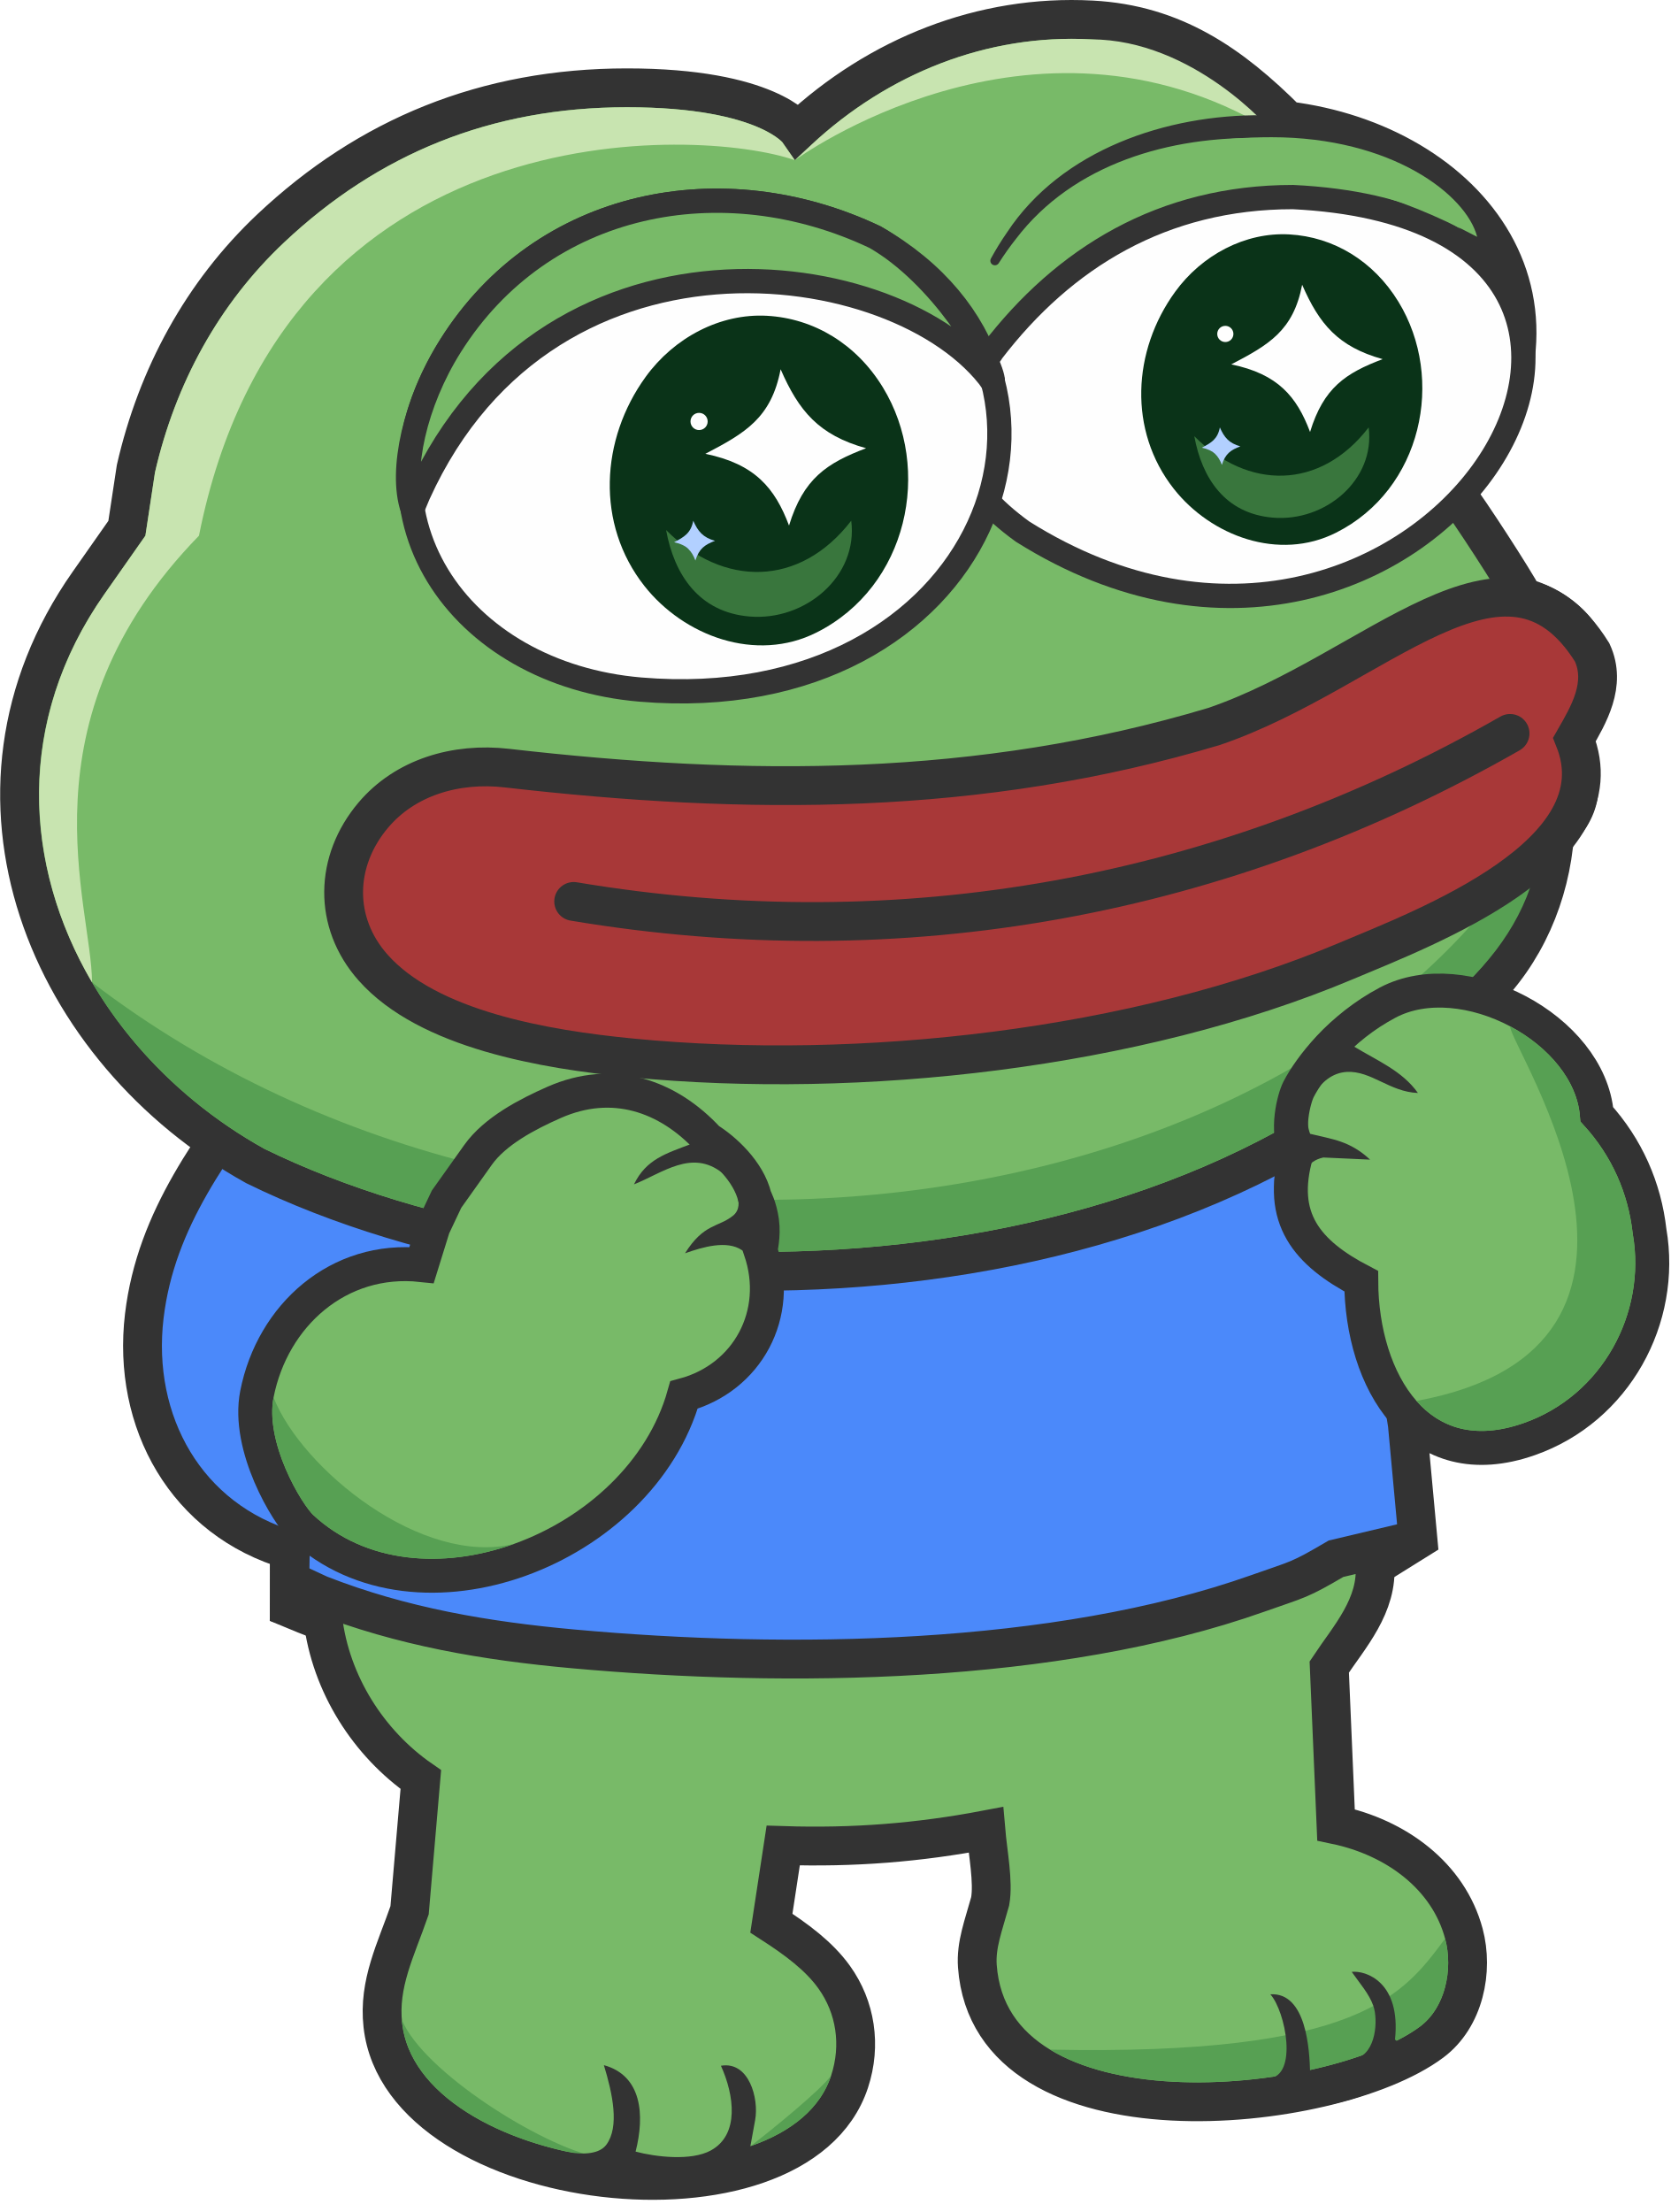
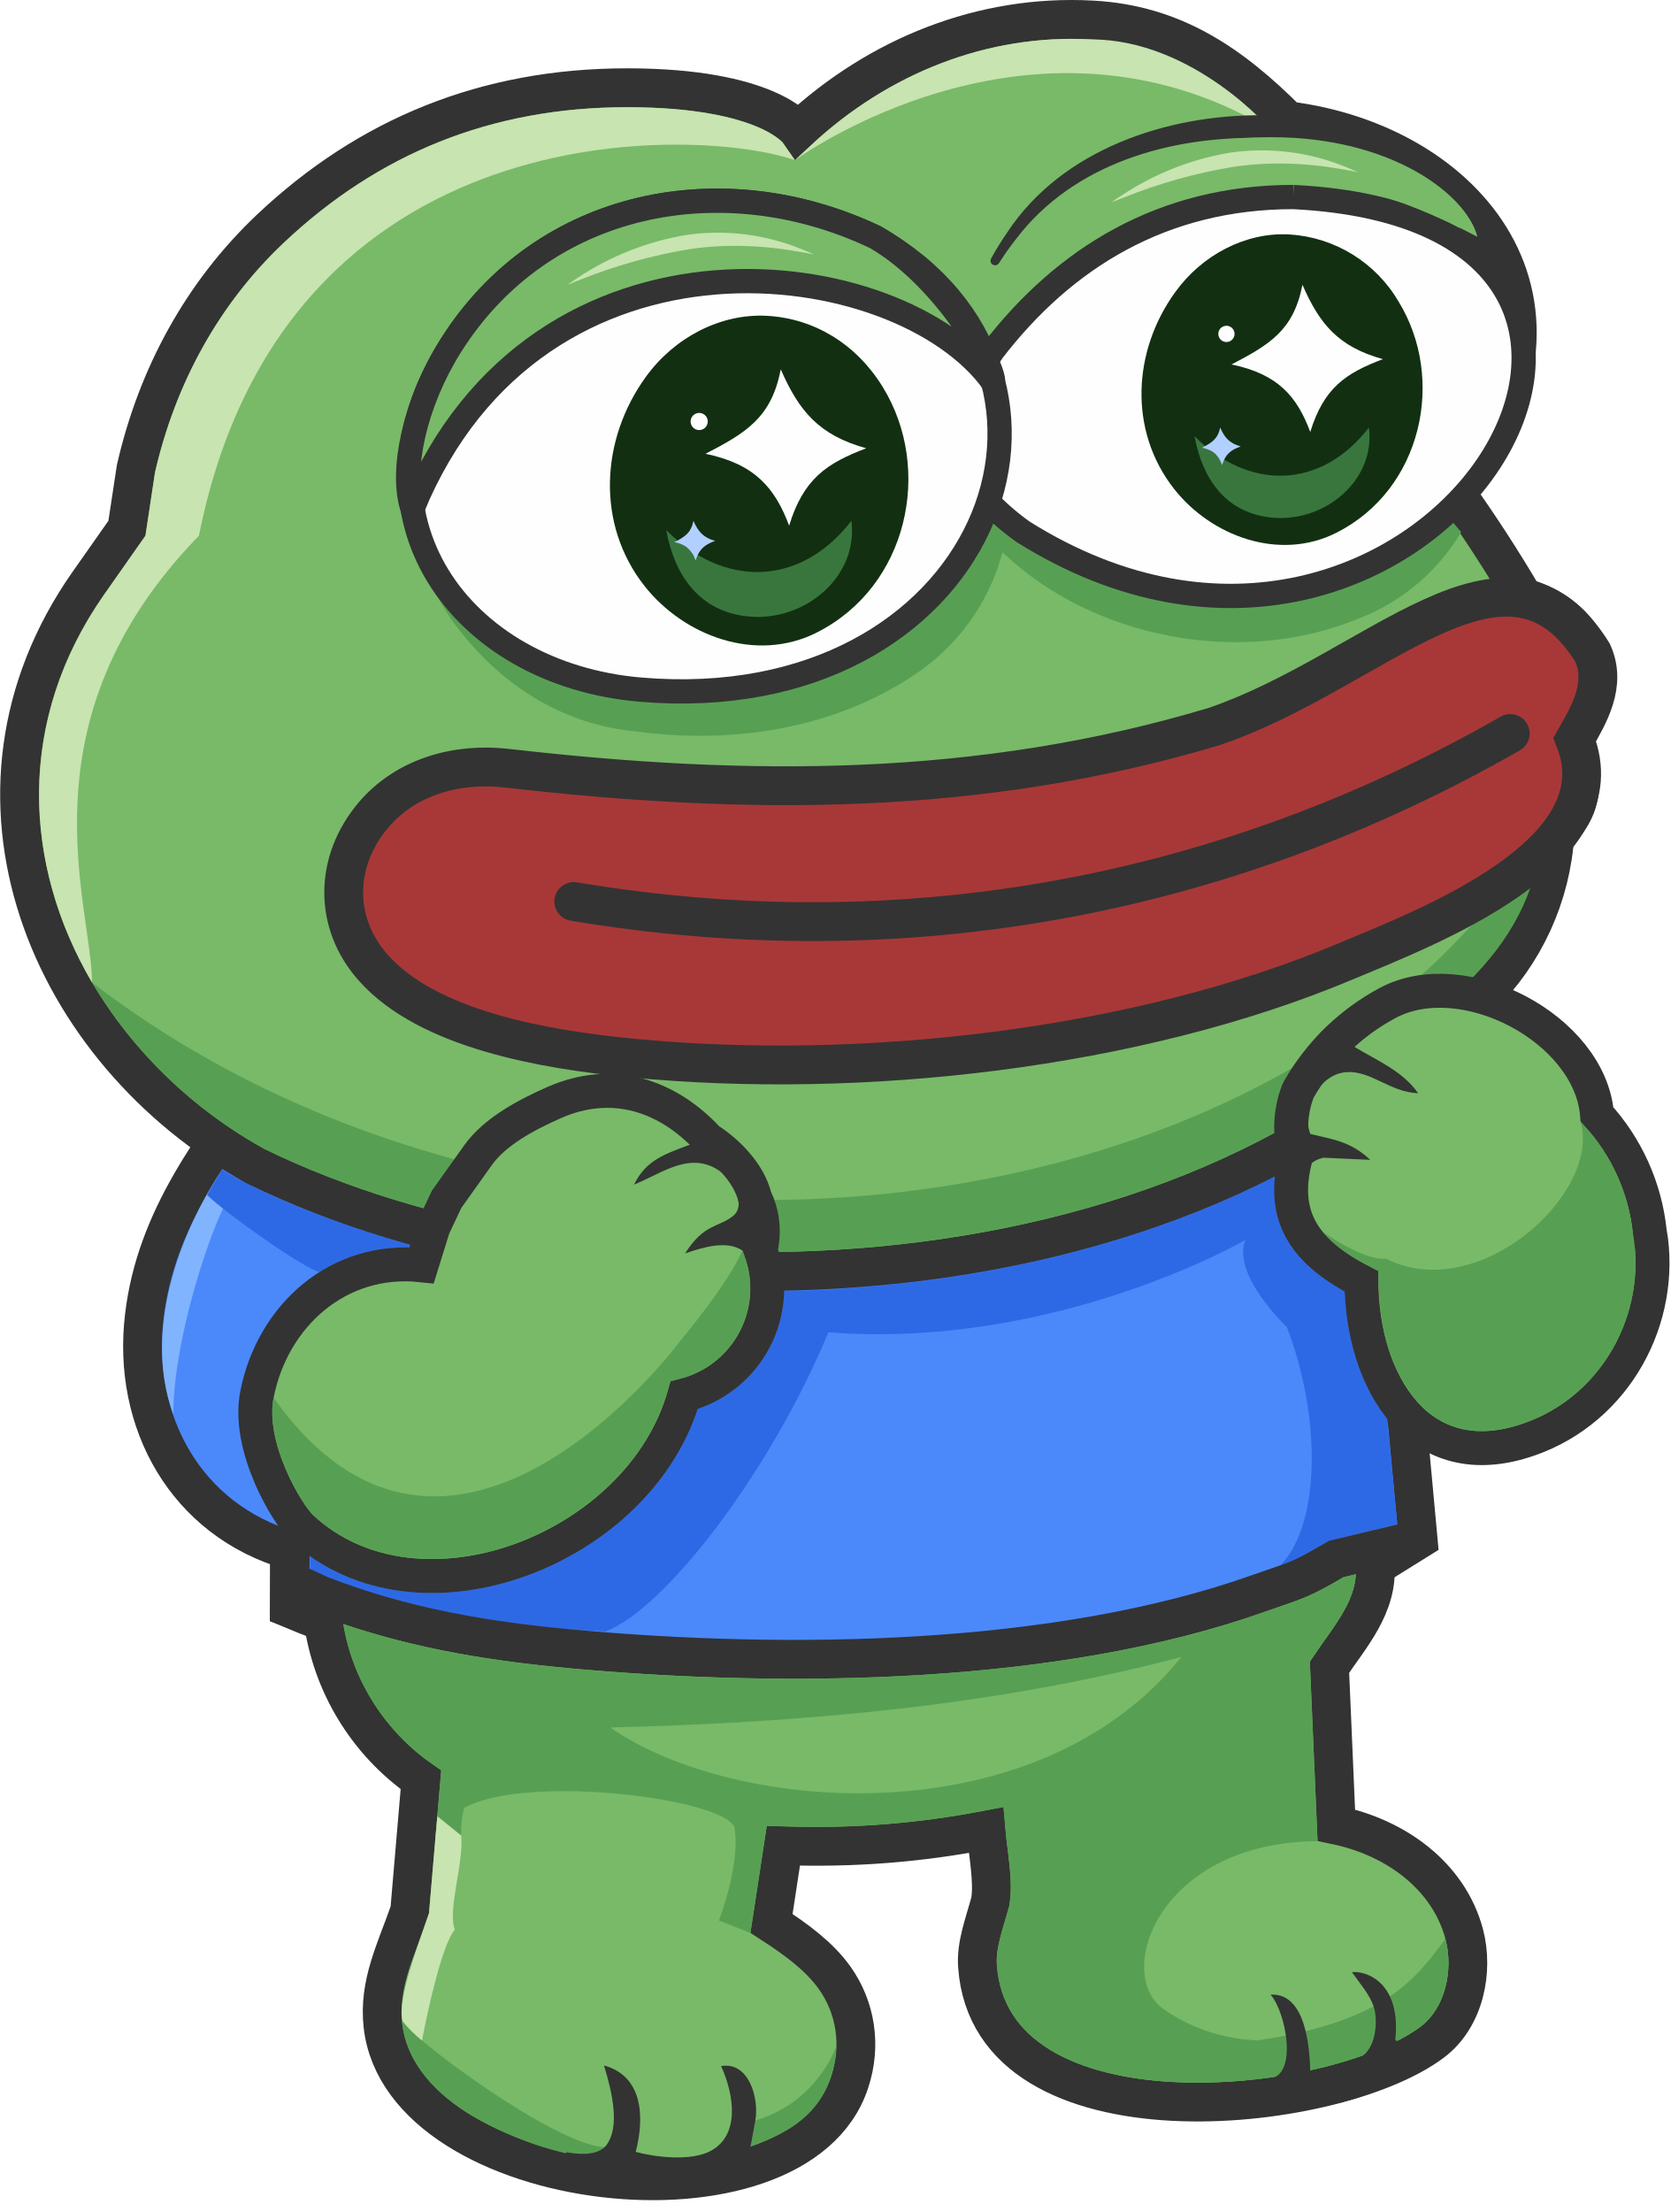
- <svg xmlns="http://www.w3.org/2000/svg" width="179" height="237" viewBox="0 0 179 237" fill="none">
-   <path d="M151.961 164.941L150.822 152.622L150.125 148.186C147.563 138.373 140.979 118.747 135.138 118.747C117.208 126.787 98.003 129.408 78.2 129.158C69.035 127.516 49.498 123.803 44.669 122.096C39.839 120.389 32.128 116.278 28.877 114.436C22.921 122.727 16.72 130.465 15.464 140.999C14.112 152.346 19.957 162.861 31.112 166.096L31.013 172.289C66.444 187.139 113.396 183.781 147.91 167.464L151.961 164.941Z" fill="#4B89FA" stroke="#333333" stroke-width="4.16" />
-   <path d="M147.337 167.583L151.388 165.061L143.177 167.007C139.131 169.379 139.261 169.144 134.774 170.73C113.109 178.4 84.408 178.748 61.454 176.668C52.052 175.815 43.118 174.312 34.252 170.843L30.998 169.334L30.999 172.174L34.597 173.437C35.436 180.46 39.526 186.808 45.099 190.667L43.893 204.676C42.442 208.883 40.528 212.508 41.028 216.98C43.068 235.305 85.418 240.167 91.044 223.038C92.334 219.117 91.689 215.035 89.4 211.842C87.762 209.554 85.323 207.77 82.666 206.054L83.935 197.734C91.475 197.978 98.423 197.427 105.651 196.054C105.865 198.556 106.483 201.634 106.114 203.709C105.407 206.283 104.575 208.374 104.741 210.662C106.173 230.389 142.744 226.781 153.437 218.785C156.921 216.179 157.94 211.14 156.879 207.172C155.231 201.01 149.63 196.871 143.177 195.519L142.454 178.607C144.57 175.414 147.722 171.998 147.337 167.583Z" fill="#78BA68" stroke="#333333" stroke-width="4.16" />
-   <path d="M125.724 223.041C120.58 222.769 115.922 221.664 112.53 219.6C145.768 220.282 150.406 213.718 154.868 207.709C155.774 211.1 154.81 215.158 152.189 217.118C149.844 218.872 145.869 220.512 141.044 221.636C136.262 222.75 130.84 223.312 125.724 223.041Z" fill="#57A053" />
-   <path d="M43.095 216.751L43.061 216.403C45.363 221.991 58.062 229.935 64.006 231.12C64.315 231.164 64.625 231.204 64.935 231.24C65.014 231.25 65.094 231.259 65.173 231.268C70.633 231.883 76.094 231.45 80.459 229.932C82.819 228.1 87.844 224.028 89.067 222.391C87.935 225.839 84.895 228.39 80.459 229.932C76.094 231.45 70.633 231.883 65.173 231.268C64.823 231.255 64.432 231.205 64.006 231.12C58.802 230.391 53.827 228.73 50.029 226.313C45.999 223.748 43.511 220.49 43.095 216.751Z" fill="#57A053" />
-   <path d="M145.349 220.548L140.398 221.978C140.333 219.734 140.038 213.443 136.139 213.673C137.783 215.51 139.128 222.438 135.952 222.695L136.739 226.366C142.834 225.862 148.521 224.25 152.707 221.12L149.498 218.525C150.155 212.34 146.353 211.102 144.86 211.27C145.697 212.472 146.731 213.625 147.178 214.915C147.703 216.428 147.475 219.934 145.349 220.548Z" fill="#333333" />
-   <path d="M64.716 221.266C65.653 224.325 66.405 227.868 64.983 229.788C64.269 230.752 62.658 230.913 60.667 230.561L60.342 234.056C61.488 234.264 62.646 234.417 63.802 234.514C68.946 234.946 75.563 235.323 81.018 234.043L80.343 230.355L80.929 227.14C81.345 224.855 80.275 220.812 77.26 221.331C78.682 224.461 79.279 228.71 76.176 230.406C74.073 231.558 70.241 231.097 68.116 230.529C69.112 226.621 68.8 222.387 64.716 221.266Z" fill="#333333" />
-   <path d="M170.226 70.332C169.675 67.353 166.501 64.88 163.266 64.017C162.235 62.077 157.53 54.801 155.855 52.61C171.622 32.36 157.189 15.323 137.995 12.943C131.9 6.839 125.745 2.605 117.01 2.138C105.283 1.514 94.129 5.996 85.517 14.005C85.517 14.005 82.322 9.408 67.186 9.408C52.051 9.408 39.453 14.639 29.032 24.447C21.653 31.394 16.827 40.328 14.565 50.219L13.597 56.6L9.484 62.461C-6.423 85.134 5.117 112.582 27.357 124.927C62.908 142.368 127.095 141.983 158.68 106.757C163.432 102.192 166.135 95.909 166.617 89.344C169.836 86.582 169.738 83.42 168.293 79.806L168.367 79.677C169.851 77.083 171.781 73.708 170.226 70.332Z" fill="#78BA68" stroke="#333333" stroke-width="4.16" />
-   <path d="M94.309 133.519C70.215 135.805 45.699 131.591 28.321 123.08C20.485 118.72 14.091 112.471 9.858 105.254C60.066 143.7 140.021 132.029 165.181 88.822L165.118 89.686C164.681 95.627 161.709 100.959 157.238 105.254L157.13 105.366C141.801 122.462 118.427 131.23 94.309 133.519Z" fill="#57A053" />
-   <path d="M86.938 15.53C95.178 7.868 105.794 3.625 116.904 4.217C127.893 4.217 136.306 13.992 136.065 13.854C110.454 -1.408 85.182 17.163 85.182 17.163L86.938 15.53Z" fill="#C8E4B0" />
-   <path d="M83.847 15.246L85.18 17.163C75.065 13.622 30.459 11.49 21.323 57.397C1.926 77.307 9.86 97.022 9.86 105.259C2.496 92.703 1.675 77.218 11.188 63.658L15.583 57.397L16.61 50.617C18.795 41.119 23.424 32.587 30.459 25.964L30.459 25.964C40.5 16.515 52.59 11.49 67.188 11.49C74.553 11.49 78.843 12.61 81.212 13.622C82.394 14.126 83.101 14.605 83.48 14.91C83.67 15.063 83.781 15.174 83.829 15.226C83.837 15.234 83.842 15.241 83.847 15.246Z" fill="#C8E4B0" />
-   <path d="M51.226 123.744L47.856 128.481L46.436 131.487L45.178 135.538C36.275 134.581 29.191 140.937 27.532 149.372C26.424 155.02 30.799 162.23 32.318 163.641C44.794 175.237 68.643 166.036 73.301 149.465C80.124 147.629 83.816 140.77 81.491 133.957C81.491 133.957 81.882 132.409 81.667 130.853C81.452 129.296 80.898 128.294 80.898 128.294C80.222 125.45 77.561 123.099 75.891 122.064C71.559 117.379 65.651 115.351 59.385 118.112C56.483 119.391 53.041 121.191 51.226 123.744Z" fill="#78BA68" stroke="#333333" stroke-width="3.64" />
-   <path d="M30.614 157.383C29.523 154.825 28.868 152.018 29.318 149.725C32.314 157.383 45.264 167.882 55.124 165.406C47.444 168.175 39.147 167.505 33.557 162.31C33.352 162.119 32.894 161.563 32.314 160.643C31.756 159.757 31.147 158.632 30.614 157.383Z" fill="#57A053" />
-   <path d="M82.579 127.875C81.903 125.031 79.443 123.668 77.571 121.645C75.768 119.695 73.693 118.206 71.432 117.33L70.275 119.741C71.45 120.011 72.987 121.462 74.033 122.58C71.365 123.599 69.25 124.199 67.94 126.897C71.02 125.675 74.144 123.086 77.415 125.675C78.502 126.539 80.019 129.093 78.543 130.263C76.962 131.522 75.427 131.068 73.411 134.282C75.34 133.595 77.891 132.862 79.503 133.938C81.24 135.093 81.097 137.111 80.759 138.749L83.234 139.993C83.535 138.087 83.553 135.942 83.172 133.538L83.234 130.642L82.579 127.875Z" fill="#333333" />
-   <path d="M176.78 131.933C176.255 127.263 174.351 122.947 171.127 119.395C170.356 110.194 156.84 103.134 148.719 107.419C143.607 110.118 140.381 114.376 139.172 116.701C138.709 117.592 137.706 121.133 138.948 123.602C136.935 130.55 140.076 134.242 145.88 137.274C145.923 147.944 151.971 158.369 163.888 154.19C173.16 150.945 178.392 141.242 176.78 131.933Z" fill="#78BA68" stroke="#333333" stroke-width="3.64" />
-   <path d="M156.488 153.045C154.65 152.589 153.087 151.567 151.795 150.099C183.449 144.302 161.825 112.147 161.825 109.959C166.001 112.172 168.996 115.789 169.311 119.548L169.363 120.163L169.777 120.619C172.739 123.882 174.485 127.84 174.969 132.137L174.975 132.191L174.984 132.245C176.453 140.725 171.671 149.538 163.285 152.473L163.284 152.473C160.577 153.422 158.329 153.501 156.488 153.045Z" fill="#57A053" />
-   <path d="M137.161 117.173L136.725 119.955C136.725 120.786 136.816 122.538 137.182 122.904C136.664 124.691 136.488 126.263 136.61 127.664L139.558 127.294C139.468 125.811 140.047 124.405 141.816 124.017L146.829 124.246C144.65 122.218 142.793 122.072 140.406 121.479C139.398 118.947 141.259 115.02 144.327 114.849C146.948 114.703 148.93 116.996 151.956 117.106C150.266 114.719 147.63 113.673 145.003 112.067C146.093 110.819 147.352 109.958 148.698 109.434L146.954 106.721C141.842 109.42 139.923 111.89 137.161 117.173Z" fill="#333333" />
-   <path d="M168.73 79.225C170.223 76.615 172.209 73.333 170.628 69.901C161.413 55.149 147.52 71.878 130.139 77.826C104.939 85.377 80.072 85.252 54.334 82.299C48.812 81.664 43.403 83.307 39.997 87.343C35.858 92.247 35.686 98.83 39.987 103.672C45.874 110.302 58.302 112.439 67.71 113.349C92.224 115.721 121.782 112.424 144.2 102.99C152.845 99.353 173.639 91.496 168.73 79.225Z" fill="#A83838" stroke="#333333" stroke-width="4.16" />
-   <path d="M161.829 78.58C131.104 96.145 96.761 102.496 61.479 96.583" stroke="#333333" stroke-width="4.16" stroke-linecap="round" />
-   <path d="M138.568 21.115C124.607 21.115 114.028 27.612 106.321 37.664C105.88 38.758 95.959 47.115 109.595 56.963C152.338 83.821 189.6 23.617 138.568 21.115Z" fill="#FEFEFE" stroke="#333333" stroke-width="2.6" />
-   <path d="M159.461 29.189C159.512 29.301 159.599 29.396 159.713 29.45C159.826 29.504 159.954 29.512 160.07 29.473C160.187 29.434 160.284 29.35 160.342 29.239C160.4 29.127 160.412 28.999 160.385 28.878C160.385 28.878 160.385 28.878 160.385 28.878C160.137 27.798 159.805 26.73 159.38 25.691C157.721 21.507 154.31 17.942 150.235 15.913C145.551 13.538 140.393 12.645 135.348 12.351L135.267 12.348C125.039 12.261 113.775 16.033 107.928 24.889C107.296 25.797 106.725 26.728 106.196 27.697C106.135 27.808 106.118 27.94 106.15 28.063C106.183 28.187 106.263 28.293 106.372 28.357C106.482 28.422 106.613 28.44 106.737 28.409C106.861 28.378 106.968 28.299 107.036 28.191C107.036 28.191 107.036 28.191 107.036 28.191C107.61 27.288 108.22 26.427 108.879 25.594C115.026 17.521 125.426 14.562 135.267 14.796L135.186 14.793C140.024 15.171 144.85 16.092 149.052 18.229C152.704 20.07 155.822 22.808 157.986 26.392C158.53 27.282 159.02 28.218 159.461 29.189Z" fill="#333333" />
-   <path d="M158.303 25.375C157.153 20.864 149.14 14.701 136.265 14.701C124.808 14.701 114.085 18.068 107.624 29.035C128.759 17.503 140.461 16.019 158.303 25.375Z" fill="#78BA68" />
-   <path d="M143.189 57.071C137.051 60.167 129.768 57.424 125.79 52.369C120.887 46.133 121.357 37.581 125.932 31.272C128.793 27.324 133.451 24.851 138.178 25.115C142.905 25.38 147.191 27.951 149.87 32.335C154.92 40.598 152.388 52.438 143.189 57.071Z" fill="#0A3318" />
-   <path d="M148.175 38.479C144.207 39.978 141.846 41.541 140.396 46.282C138.971 42.496 136.958 40.071 131.952 39.042C135.954 36.951 138.604 35.442 139.549 30.51C141.381 34.708 143.384 37.147 148.175 38.479Z" fill="#FEFEFE" />
-   <path d="M131.315 34.912C131.795 34.912 132.182 35.299 132.182 35.779C132.182 36.259 131.795 36.646 131.315 36.646C130.835 36.646 130.448 36.259 130.448 35.779C130.448 35.299 130.835 34.912 131.315 34.912Z" fill="#FEFEFE" />
-   <path d="M146.677 45.795C147.397 51.402 142.044 55.937 136.411 55.462C131.306 55.032 128.809 51.243 127.991 46.736C133.715 52.505 141.472 52.546 146.677 45.795Z" fill="#39763D" />
-   <path d="M132.927 47.824C131.916 48.206 131.315 48.604 130.946 49.812C130.583 48.847 130.07 48.23 128.795 47.968C129.815 47.435 130.489 47.051 130.73 45.795C131.197 46.864 131.707 47.485 132.927 47.824Z" fill="#B2D0FF" />
-   <path d="M48.284 37.051C36.842 55.201 49.268 72.246 68.625 73.882C105.73 77.017 119.812 40.256 93.784 25.409C77.453 17.663 58.135 21.398 48.284 37.051Z" fill="#FEFEFE" stroke="#333333" stroke-width="2.6" />
-   <path d="M93.78 25.409C77.449 17.662 58.131 21.398 48.281 37.051C44.428 43.161 42.867 50.462 44.194 54.461C57.698 21.767 96.504 27.099 106.415 40.964C106.415 38.711 100.789 29.407 93.78 25.409Z" fill="#78BA68" stroke="#333333" stroke-width="2.6" />
-   <path d="M87.52 67.762C81.004 71.048 73.271 68.136 69.048 62.769C63.843 56.149 64.342 47.07 69.199 40.372C72.236 36.18 77.181 33.554 82.2 33.835C87.218 34.116 91.768 36.846 94.613 41.5C99.974 50.273 97.286 62.842 87.52 67.762Z" fill="#0A3318" />
-   <path d="M92.816 48.025C88.603 49.617 86.097 51.276 84.558 56.309C83.044 52.289 80.907 49.715 75.592 48.623C79.841 46.403 82.654 44.801 83.658 39.565C85.603 44.021 87.73 46.611 92.816 48.025Z" fill="#FEFEFE" />
-   <path d="M74.919 44.236C75.429 44.236 75.839 44.647 75.839 45.157C75.839 45.666 75.429 46.077 74.919 46.077C74.409 46.077 73.999 45.666 73.999 45.157C73.999 44.647 74.409 44.236 74.919 44.236Z" fill="#FEFEFE" />
-   <path d="M91.224 55.791C91.988 61.743 86.305 66.559 80.324 66.054C74.905 65.598 72.254 61.575 71.385 56.79C77.462 62.915 85.698 62.959 91.224 55.791Z" fill="#39763D" />
-   <path d="M76.627 57.946C75.554 58.351 74.916 58.773 74.524 60.055C74.138 59.032 73.594 58.376 72.241 58.098C73.323 57.532 74.039 57.125 74.295 55.791C74.79 56.926 75.332 57.585 76.627 57.946Z" fill="#B2D0FF" />
+ <svg xmlns="http://www.w3.org/2000/svg" width="179" height="237" fill="none" viewBox="0 0 179 237">
+   <g id="pepe" class="bm-body">
+     <path fill="#4b89fa" stroke="#333" stroke-width="4.16" d="m151.98 164.97-1.14-12.33-.7-4.43c-2.56-9.82-9.14-29.45-14.98-29.45-17.94 8.04-37.14 10.67-56.95 10.42-9.17-1.65-28.7-5.36-33.54-7.07-4.83-1.7-12.54-5.82-15.79-7.66-5.96 8.3-12.16 16.03-13.41 26.57-1.36 11.35 4.49 21.86 15.65 25.1l-.1 6.2c35.43 14.85 82.4 11.49 116.91-4.83z" />
+     <path fill="#80b4ff" d="M25.86 126.5c-1.97.85-7.29 15.93-7.29 25.01-3.52-9.5 1.43-20.6 5.26-26.23l1.08.66z" />
+     <path fill="#2e69e5" d="M56.37 168.86c8.22-2.97 15.62-9.42 18.4-17.92a13.5 13.5 0 0 0 9.25-12.61q5.32-.1 10.63-.61c14.62-1.39 29.17-5.11 41.97-11.66v.06q-.4 3.79 1.3 6.72c1.36 2.34 3.59 4.08 6.19 5.55.2 5.01 1.66 10.04 4.54 13.62l1.1 11.33-7.33 1.74c-1.5.86-3.48 2.09-5.18 2.61 4.23-4.35 4.41-15.68.69-25.46-6.38-6.45-4.43-9.39-4.43-9.39s-20.32 11.79-44.72 9.91c-6.33 15.21-17.62 29.71-23.88 32.05-14.33-.65-21.53-2.27-31.65-6.48v-1.56c6.7 4.71 15.45 4.86 23.12 2.1" />
+     <path fill="#2e69e5" d="M34.24 136.28c-1.27-.1-10.06-6.27-12.05-8.25.28-.56.95-1.66 1.62-2.74 6.55 4.18 18.2 7.57 20.13 8.1v.02l-.08.24a17 17 0 0 0-9.62 2.63" />
+     <path fill="#78ba68" stroke="#333" stroke-width="4.16" d="M170.25 70.34c-.55-2.98-3.72-5.45-6.96-6.31a153 153 0 0 0-7.41-11.41c15.77-20.25 1.33-37.3-17.87-39.68-6.09-6.1-12.25-10.33-20.98-10.8C105.3 1.5 94.14 6 85.53 14c0 0-3.2-4.6-18.33-4.6-15.14 0-27.74 5.23-38.16 15.04-7.38 6.95-12.21 15.88-14.47 25.78l-.97 6.38-4.12 5.86c-15.9 22.68-4.36 50.13 17.88 62.47C62.92 142.4 127.11 142 158.7 106.78a26.8 26.8 0 0 0 7.94-17.41c3.22-2.76 3.12-5.93 1.68-9.54l.07-.13c1.49-2.6 3.42-5.97 1.86-9.35Z" />
+     <path fill="#57a053" d="M94.32 133.54c-24.1 2.29-48.61-1.93-66-10.44a49 49 0 0 1-18.46-17.83c50.22 38.45 130.18 26.78 155.35-16.43l-.07.86c-.43 5.94-3.4 11.27-7.88 15.57l-.1.11c-15.34 17.1-38.71 25.87-62.84 28.16" />
+     <path fill="#c8e4b0" d="M86.95 15.53c8.24-7.66 18.86-11.9 29.97-11.31 10.99 0 19.4 9.77 19.16 9.63C110.47-1.4 85.2 17.16 85.2 17.16z" />
+     <path fill="#c8e4b0" d="m83.86 15.25 1.33 1.91C75.07 13.62 30.46 11.5 21.32 57.4 1.92 77.32 9.86 97.04 9.86 105.27c-7.37-12.55-8.19-28.04 1.33-41.6l4.4-6.27 1.02-6.78c2.19-9.5 6.82-18.03 13.85-24.65C40.5 16.52 52.6 11.49 67.2 11.49c7.36 0 11.65 1.12 14.02 2.13a10 10 0 0 1 2.27 1.3z" />
+     <path fill="#a83838" stroke="#333" stroke-width="4.16" d="M168.76 79.23c1.49-2.6 3.48-5.89 1.9-9.32-9.22-14.76-23.12 1.98-40.5 7.92-25.2 7.56-50.07 7.43-75.82 4.48-5.52-.64-10.93 1-14.34 5.04-4.14 4.9-4.3 11.5 0 16.33 5.88 6.63 18.31 8.77 27.72 9.68 24.52 2.38 54.08-.92 76.5-10.36 8.65-3.63 29.45-11.5 24.54-23.77Z" />
+     <path stroke="#333" stroke-linecap="round" stroke-width="4.16" d="M161.85 78.59c-30.72 17.57-65.07 23.92-100.36 18" />
+     <path fill="#78ba68" stroke="#333" stroke-width="4.16" d="m147.36 167.6 4.05-2.52-8.2 1.95c-4.06 2.37-3.92 2.14-8.41 3.72-21.67 7.68-50.38 8.02-73.33 5.94-9.4-.85-18.34-2.35-27.21-5.82l-3.25-1.51v2.84l3.6 1.26a25 25 0 0 0 10.5 17.23l-1.2 14.02c-1.46 4.2-3.37 7.83-2.87 12.3 2.04 18.33 44.4 23.2 50.02 6.06 1.3-3.92.65-8-1.64-11.2-1.64-2.28-4.08-4.07-6.74-5.79l1.27-8.32c7.54.25 14.5-.3 21.72-1.68.21 2.5.83 5.58.46 7.66-.7 2.57-1.54 4.66-1.37 6.95 1.43 19.73 38 16.12 48.7 8.13 3.49-2.6 4.5-7.65 3.45-11.62-1.65-6.16-7.25-10.3-13.7-11.65l-.73-16.92c2.12-3.19 5.27-6.6 4.88-11.02Z" />
+     <path fill="#57a053" d="M125.75 223.08c-5.15-.28-9.8-1.38-13.2-3.45 33.24.69 37.88-5.88 42.35-11.89.9 3.4-.06 7.45-2.68 9.41-2.35 1.75-6.32 3.4-11.15 4.52a56 56 0 0 1-15.32 1.4" />
+     <path fill="#57a053" d="m43.1 216.78-.03-.34c.78 1.82 16.48 13.43 21.72 13.61 5.46.62 11.32 1.43 15.68-.08.19-.34-.82-1.52-.5-1.96.27-.37-.47-1.2.96-.81 5.8-1.72 8.1-6.34 8.7-7.99-.33 6.7-4.72 9.21-9.16 10.76-4.36 1.51-10.22.7-15.68.08 0 1.06.08 1.38 0 1.38a36 36 0 0 1-14.75-5.08c-4.03-2.57-6.52-5.83-6.94-9.57" />
+     <path fill="#57a053" d="M145.3 168.67a9 9 0 0 1-1.26 3.9c-.96 1.73-2.09 3.1-3.3 4.92l-.37.56.82 19.2.09.02c-17.14.06-21.95 14.26-16.57 18 5.38 3.76 11.58 3.87 16.36 2.76 4.83-1.13 8.8-2.77 11.15-4.52 2.46-1.84 3.07-4.12 2.49-6.4l.12.39.07.24c.9 3.4-.06 7.45-2.68 9.41-2.35 1.76-6.32 3.4-11.15 4.52a56 56 0 0 1-15.32 1.4c-5.15-.27-9.8-1.37-13.2-3.44-3.3-2-5.41-4.92-5.72-9.09v-.16c-.04-.79.08-1.6.31-2.56.27-1.12.6-2.07 1-3.53l.03-.1.01-.09a16 16 0 0 0 .01-4.24c-.16-1.56-.34-2.64-.45-3.95l-.2-2.3-2.26.43a95 95 0 0 1-21.26 1.65l-1.85-.06-1.75 11.47-3.37-1.33c.01-.05 2.29-5.92 1.68-9.86-.48-3.11-22.22-5.98-28.98-2.2-.39 1.26-.32 2.75-.39 3.7-.82 0-2.07-3.63-2.74 0l.67-7.74-1-.68c-4.9-3.4-8.54-8.9-9.5-14.99 8.03 2.73 16.13 4 24.49 4.77l1.08.1c22.88 1.97 51.38 1.55 73.13-6.15l2.63-.92q1.05-.36 1.85-.7a34 34 0 0 0 4.01-2.11zm-18.69 8.86c-20.07 5.29-40.55 7.03-61.2 7.56 13.3 9.28 45.62 11.81 61.2-7.56" />
+     <path fill="#c8e4b0" d="m45.98 204.95.67-7.88.22-2.47 2.55 2.06c.33 2.76-1.5 8.09-.67 10.09-1.32 1.44-2.9 8.52-3.52 11.88a13 13 0 0 1-2.08-2.08c-.67-2.01 1.7-8.31 2.83-11.6" />
+     <path fill="#333" d="M64.73 221.3c.94 3.06 1.69 6.6.27 8.52-.72.97-2.33 1.13-4.32.78l-.32 3.5q1.71.3 3.46.45c5.14.43 11.76.8 17.22-.47l-.68-3.69.59-3.21c.41-2.3-.66-6.33-3.67-5.81 1.42 3.13 2.02 7.38-1.09 9.07-2.1 1.15-5.93.7-8.06.12 1-3.9.69-8.14-3.4-9.26" />
+     <path fill="#333" d="m145.37 220.58-4.95 1.43c-.06-2.24-.36-8.53-4.26-8.3 1.65 1.83 3 8.76-.19 9.02l.8 3.67c6.09-.5 11.78-2.12 15.96-5.25l-3.2-2.6c.65-6.18-3.15-7.42-4.65-7.25.84 1.2 1.88 2.36 2.32 3.65.53 1.51.3 5.02-1.83 5.63" />
+     <g class="bm-arm bm-arm-l">
+       <path fill="#78ba68" stroke="#333" stroke-width="3.64" d="m51.23 123.77-3.37 4.73-1.42 3.01-1.26 4.05c-8.9-.96-15.99 5.4-17.64 13.84-1.11 5.65 3.26 12.86 4.78 14.27 12.48 11.6 36.33 2.4 41-14.18a11.8 11.8 0 0 0 8.18-15.51s.4-1.55.18-3.1a8 8 0 0 0-.77-2.56c-.68-2.85-3.34-5.2-5-6.23-4.34-4.7-10.25-6.72-16.52-3.96-2.9 1.28-6.34 3.08-8.16 5.64Z" />
+       <path fill="#57a053" d="M30.62 157.4c-1.1-2.55-1.75-5.36-1.3-7.65 19.07 26.9 43.52-6 43.52-6s6-7.17 6.94-10.39l-.04.18-.13.52.17.5a10 10 0 0 1-6.94 13.17l-1 .27-.28 1c-2.14 7.6-8.75 13.66-16.43 16.43s-15.98 2.1-21.57-3.1a10 10 0 0 1-1.24-1.66 24 24 0 0 1-1.7-3.26" />
+       <path fill="#333" d="M82.6 127.9c-.68-2.85-3.15-4.21-5.02-6.23a17 17 0 0 0-6.14-4.32l-1.15 2.41c1.17.27 2.7 1.72 3.75 2.84-2.66 1.02-4.78 1.62-6.09 4.32 3.08-1.23 6.2-3.81 9.48-1.23 1.08.87 2.6 3.42 1.12 4.6-1.58 1.25-3.11.8-5.13 4.01 1.93-.68 4.48-1.42 6.1-.34 1.73 1.15 1.59 3.17 1.25 4.81l2.48 1.24c.3-1.9.32-4.05-.07-6.45l.07-2.9z" />
+     </g>
+     <g class="bm-arm bm-arm-r">
+       <path fill="#78ba68" stroke="#333" stroke-width="3.64" d="M176.8 131.95a22 22 0 0 0-5.65-12.54c-.77-9.2-14.29-16.26-22.4-11.97a24 24 0 0 0-9.56 9.28c-.46.89-1.46 4.43-.22 6.9-2.01 6.95 1.13 10.64 6.93 13.67.04 10.68 6.1 21.1 18.01 16.92 9.28-3.24 14.5-12.95 12.9-22.26Z" />
+       <path fill="#57a053" d="M156.51 153.07a9 9 0 0 1-4.69-2.95c-1.98-2.66-4.1-5.87-4.1-13.94-2.2-1.12-4.14-2.09-5.98-4.23 1.46 1.06 4.86 3.12 6.78 2.9 9.93 5.04 23.1-7.03 20.87-14.67l.42.46a20.3 20.3 0 0 1 5.19 11.52v.05l.01.05c1.47 8.49-3.31 17.3-11.7 20.23-2.7.95-4.95 1.03-6.8.58" />
+       <path fill="#333" d="m137.19 117.2-.44 2.78c0 .83.09 2.58.46 2.94-.52 1.8-.7 3.36-.58 4.77l2.95-.37c-.09-1.49.5-2.9 2.26-3.28l5.01.23c-2.18-2.03-4.03-2.18-6.42-2.77-1-2.53.85-6.46 3.92-6.63 2.62-.15 4.6 2.15 7.63 2.26-1.69-2.4-4.32-3.44-6.95-5.04a9.4 9.4 0 0 1 3.7-2.64l-1.75-2.71c-5.11 2.7-7.03 5.17-9.8 10.45" />
+     </g>
+     <path fill="#57a053" d="m107.98 55.6-2.78-.9a35 35 0 0 1-2.06 2.74 44 44 0 0 1-9.5 8.39c-6.94 4.67-15.9 6.46-24.84 6.15l-.27-.01c-5.8.2-12.6-2.96-17.3-7.7q-1.17-1.2-2.2-2.55l-2.49 1.53a26 26 0 0 0 1.95 3.28c4.54 6.27 11.3 11.18 20.04 11.87l-.27-.01c9.9 1.3 20.8-.1 29.75-6.1a22.7 22.7 0 0 0 9.34-12.8q.51-1.93.63-3.9" />
+     <path fill="#57a053" d="m156.6 57.02-1.9-2.23-2.53.87a234 234 0 0 0-9.36 3.33c-10.48 4.16-22.45 3.43-33.03-2.44q-1.14-.61-2.26-1.3l-1.81 2.3q.98 1 2.02 1.9c9.52 8.88 25.17 12.07 37.89 6.82a22 22 0 0 0 10.97-9.25" />
+     <g class="bm-eyes">
+       <g class="bm-eye bm-eye-r">
+         <path fill="#fefefe" stroke="#333" stroke-width="2.6" d="M138.6 21.11c-13.97 0-24.55 6.5-32.26 16.55-.44 1.1-10.36 9.46 3.27 19.3 42.76 26.87 80.02-33.34 28.98-35.85Z" />
+         <path fill="#333" d="M159.49 29.2q.08.16.25.25t.36.03a.5.5 0 0 0 .27-.24.5.5 0 0 0 .04-.36 19 19 0 0 0-10.15-12.97c-4.68-2.37-9.84-3.27-14.89-3.56h-.08c-10.23-.09-21.5 3.68-27.34 12.54q-.94 1.36-1.73 2.8a.5.5 0 0 0-.05.38.5.5 0 0 0 .59.34.5.5 0 0 0 .3-.22q.85-1.34 1.84-2.6c6.15-8.07 16.55-11.03 26.4-10.8h-.09c4.84.38 9.67 1.3 13.87 3.44a22 22 0 0 1 8.93 8.16q.82 1.35 1.48 2.8" />
+         <path fill="#78ba68" d="M158.33 25.37c-1.15-4.5-9.16-10.67-22.04-10.67-11.46 0-22.18 3.37-28.64 14.33 21.13-11.53 32.84-13.01 50.68-3.66" />
+         <path fill="#c8e4b0" d="M145.53 18.45q-.64-.3-1.28-.55a23.7 23.7 0 0 0-12.4-1.55 30 30 0 0 0-11.62 4.57q-.59.37-1.16.77l1.3-.5a56 56 0 0 1 11.71-3.3c3.97-.6 8.02-.45 12.09.3q.67.11 1.36.26" />
+         <path fill="#123011" d="M143.22 57.08c-6.14 3.1-13.43.35-17.4-4.7-4.9-6.24-4.44-14.8.14-21.1 2.86-3.96 7.52-6.43 12.25-6.16a14.6 14.6 0 0 1 11.69 7.22c5.05 8.26 2.52 20.1-6.68 24.74" />
+         <path fill="#fefefe" d="M148.2 38.48c-3.97 1.5-6.33 3.07-7.78 7.8-1.42-3.78-3.44-6.2-8.44-7.23 4-2.1 6.65-3.6 7.6-8.54 1.83 4.2 3.83 6.64 8.62 7.97" />
+         <path fill="#fefefe" d="M131.34 34.91a.87.87 0 1 1 0 1.73.87.87 0 0 1 0-1.73" />
+         <path fill="#39763d" d="M146.7 45.8c.73 5.6-4.63 10.14-10.26 9.67-5.1-.43-7.6-4.22-8.42-8.73 5.72 5.77 13.48 5.81 18.69-.94" />
+         <path fill="#b2d0ff" d="M132.96 47.83c-1.02.38-1.62.78-1.99 1.99-.36-.97-.87-1.59-2.15-1.85 1.02-.53 1.7-.92 1.94-2.17.46 1.07.98 1.69 2.2 2.03" />
+       </g>
+       <g class="bm-eye bm-eye-l">
+         <path fill="#fefefe" stroke="#333" stroke-width="2.6" d="M48.3 37.05c-11.45 18.16.98 35.2 20.34 36.84 37.11 3.14 51.2-33.63 25.16-48.48-16.33-7.75-35.65-4.01-45.5 11.64Z" />
+         <path fill="#78ba68" stroke="#333" stroke-width="2.6" d="M93.8 25.41c-16.33-7.75-35.65-4.01-45.5 11.64-3.86 6.12-5.42 13.42-4.1 17.42 13.51-32.7 52.32-27.37 62.24-13.5 0-2.26-5.63-11.56-12.64-15.56Z" />
+         <path fill="#c8e4b0" d="M87.24 27.27q-.63-.3-1.28-.55a23.7 23.7 0 0 0-12.39-1.55 30 30 0 0 0-11.63 4.57q-.59.38-1.15.77l1.29-.5a56 56 0 0 1 11.72-3.3c3.96-.6 8.02-.44 12.08.3q.67.11 1.36.26" />
+         <path fill="#123011" d="M87.54 67.77c-6.52 3.29-14.25.37-18.48-5-5.2-6.61-4.7-15.7.16-22.4 3.03-4.19 7.98-6.81 13-6.53s9.57 3.01 12.41 7.67c5.37 8.77 2.68 21.34-7.1 26.26" />
+         <path fill="#fefefe" d="M92.83 48.03c-4.21 1.6-6.72 3.25-8.26 8.29-1.51-4.02-3.65-6.6-8.96-7.7 4.25-2.21 7.06-3.81 8.06-9.05 1.95 4.46 4.08 7.05 9.16 8.46" />
+         <path fill="#fefefe" d="M74.93 44.24a.92.92 0 1 1 0 1.84.92.92 0 0 1 0-1.84" />
+         <path fill="#39763d" d="M91.24 55.8c.77 5.95-4.92 10.77-10.9 10.26-5.42-.45-8.07-4.48-8.94-9.26 6.08 6.12 14.31 6.17 19.84-1" />
+         <path fill="#b2d0ff" d="M76.64 57.95c-1.07.4-1.7.83-2.1 2.11a2.7 2.7 0 0 0-2.28-1.96c1.08-.56 1.8-.97 2.05-2.3.5 1.13 1.04 1.8 2.33 2.15" />
+       </g>
+     </g>
+   </g>
</svg>
